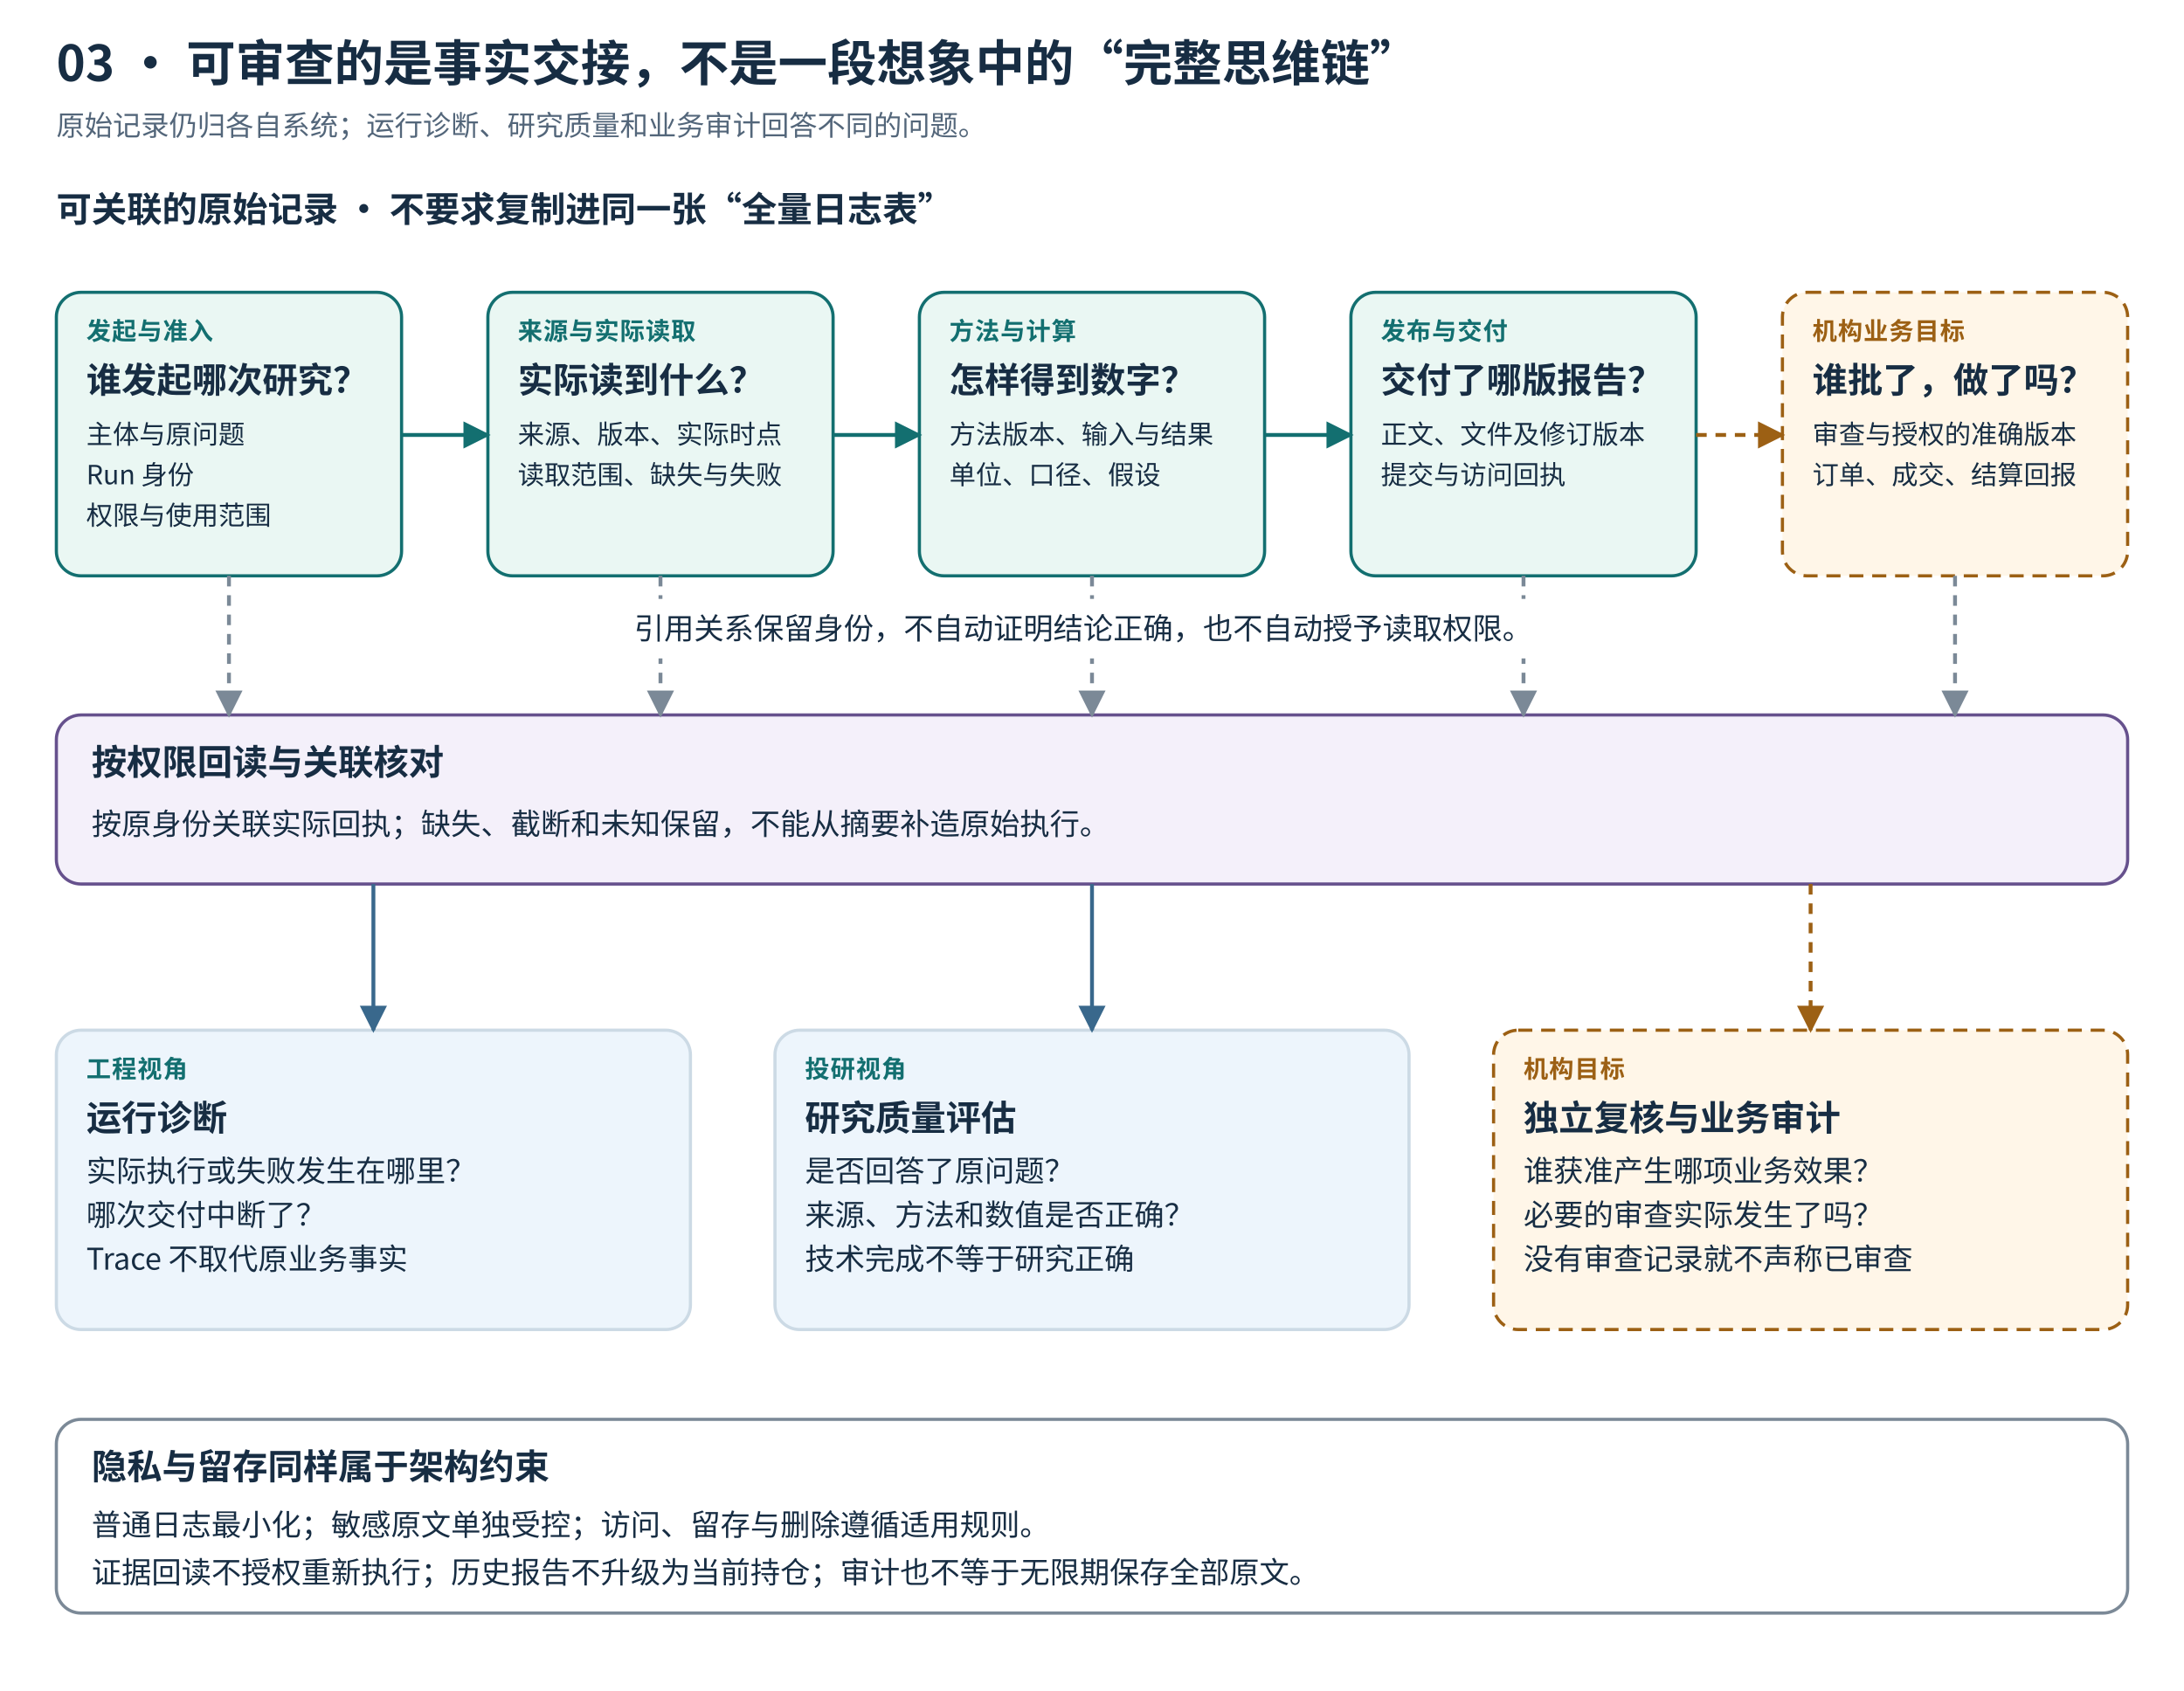
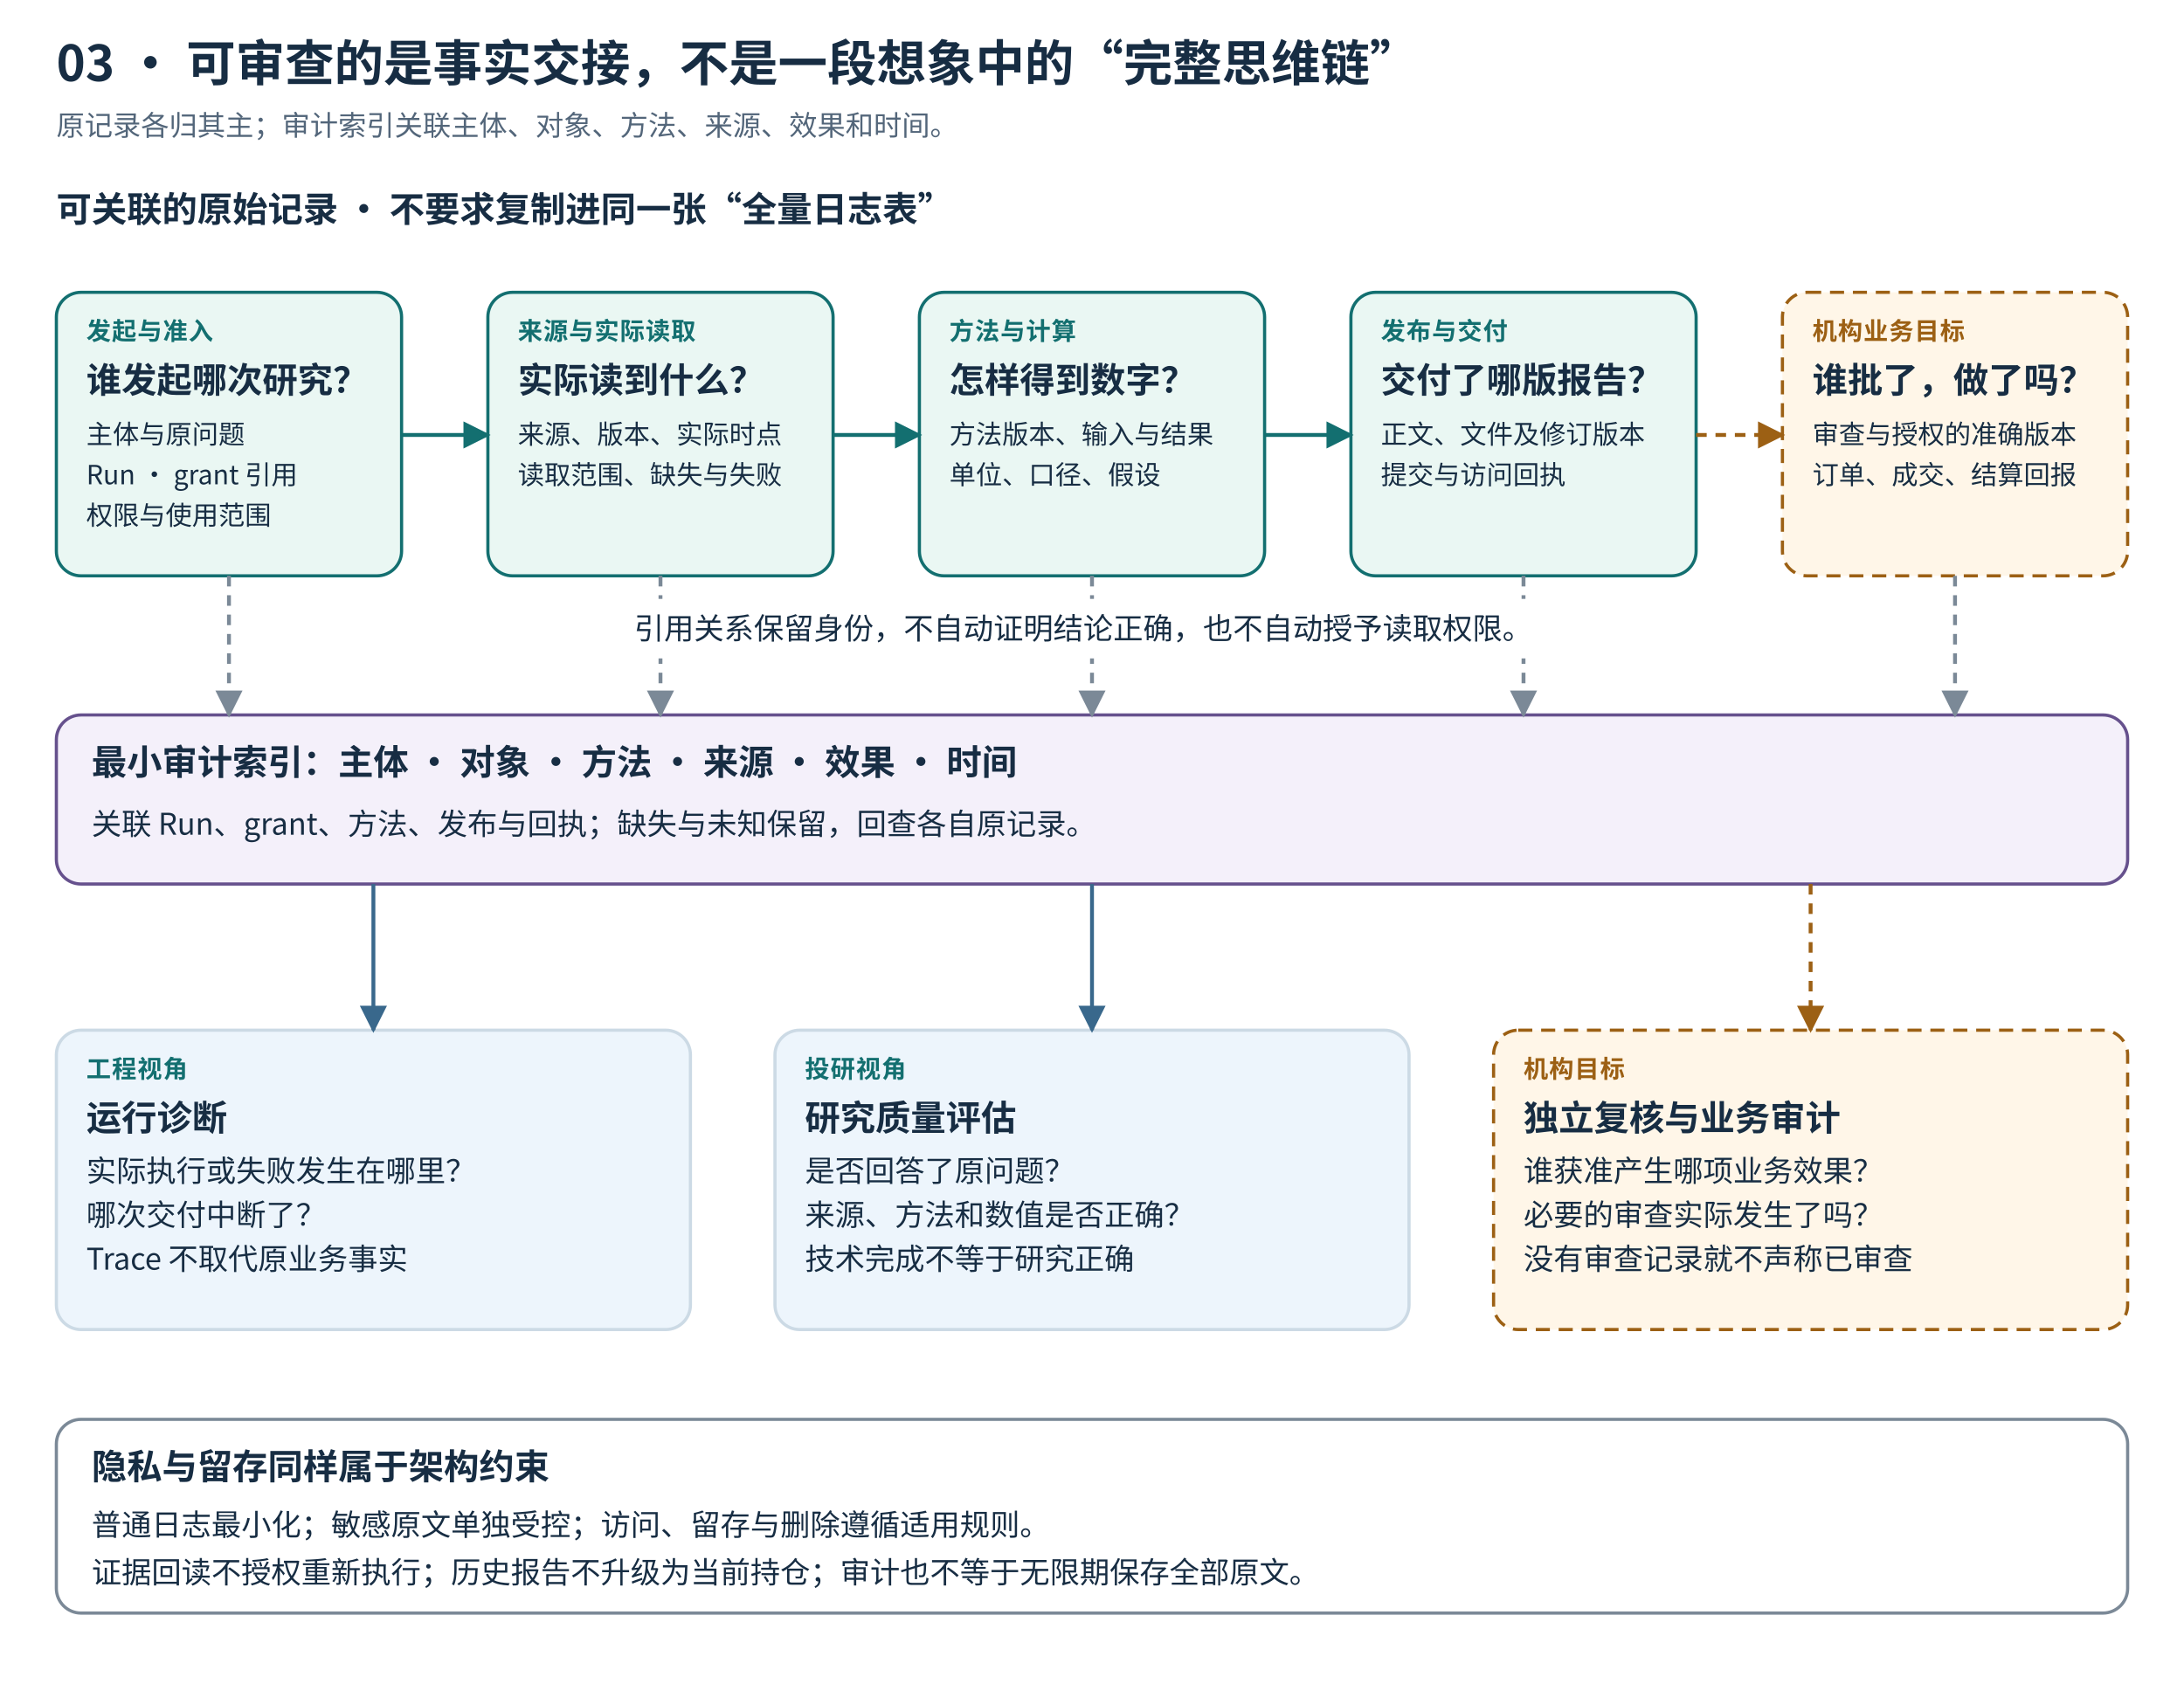
<svg xmlns="http://www.w3.org/2000/svg" width="1240" height="960" viewBox="0 0 1240 960" role="img" aria-labelledby="title desc" lang="zh">
  <defs>
    <marker id="line" viewBox="0 0 10 10" refX="9" refY="5" markerWidth="7" markerHeight="7" orient="auto-start-reverse">
      <path d="M 0 0 L 10 5 L 0 10 z" fill="#39688C" />
    </marker>
    <marker id="teal" viewBox="0 0 10 10" refX="9" refY="5" markerWidth="7" markerHeight="7" orient="auto-start-reverse">
      <path d="M 0 0 L 10 5 L 0 10 z" fill="#136F70" />
    </marker>
    <marker id="amber" viewBox="0 0 10 10" refX="9" refY="5" markerWidth="7" markerHeight="7" orient="auto-start-reverse">
      <path d="M 0 0 L 10 5 L 0 10 z" fill="#9C6014" />
    </marker>
    <marker id="gray" viewBox="0 0 10 10" refX="9" refY="5" markerWidth="7" markerHeight="7" orient="auto-start-reverse">
      <path d="M 0 0 L 10 5 L 0 10 z" fill="#7B8997" />
    </marker>
  </defs>
  <style>text{font-family:"Noto Sans CJK SC",Arial,"Microsoft YaHei",sans-serif;fill:#172D43}.title{font-size:28px;font-weight:700}.sub{font-size:16px;fill:#53667A}.head{font-size:20px;font-weight:700}.body{font-size:17px}.small{font-size:15px;fill:#53667A}.tag{font-size:14px;font-weight:700;letter-spacing:.5px}.edge{font-size:15px;fill:#39688C;}.label{font-size:16px;font-weight:700}</style>
  <rect x="0" y="0" width="1240" height="960" rx="0" fill="#FFFFFF" stroke="#FFFFFF" stroke-width="1.8" />
  <text x="32" y="46" class="title" text-anchor="start">03 · 可审查的是事实交接，不是一段想象中的“完整思维链”</text>
-   <text x="32" y="77" class="sub" text-anchor="start">原始记录仍归各自系统；运行诊断、研究质量和业务审计回答不同的问题。</text>
+   <text x="32" y="77" class="sub" text-anchor="start">原记录各归其主；审计索引关联主体、对象、方法、来源、效果和时间。</text>
  <text x="32" y="126" class="head" text-anchor="start">可关联的原始记录 · 不要求复制进同一张“全量日志表”</text>
  <rect x="32" y="166" width="196" height="161" rx="14" fill="#EAF7F3" stroke="#136F70" stroke-width="1.8" />
  <text x="49" y="193" class="tag" text-anchor="start" style="fill:#136F70">发起与准入</text>
  <text x="49" y="223" class="head" text-anchor="start" style="font-size:20px">谁发起哪次研究？</text>
  <text x="49" y="252" class="body" text-anchor="start" style="font-size:15px">主体与原问题</text>
-   <text x="49" y="275" class="body" text-anchor="start" style="font-size:15px">Run 身份</text>
+   <text x="49" y="275" class="body" text-anchor="start" style="font-size:15px">Run · grant 引用</text>
  <text x="49" y="298" class="body" text-anchor="start" style="font-size:15px">权限与使用范围</text>
  <rect x="277" y="166" width="196" height="161" rx="14" fill="#EAF7F3" stroke="#136F70" stroke-width="1.8" />
  <text x="294" y="193" class="tag" text-anchor="start" style="fill:#136F70">来源与实际读取</text>
  <text x="294" y="223" class="head" text-anchor="start" style="font-size:20px">实际读到什么？</text>
  <text x="294" y="252" class="body" text-anchor="start" style="font-size:15px">来源、版本、实际时点</text>
  <text x="294" y="275" class="body" text-anchor="start" style="font-size:15px">读取范围、缺失与失败</text>
  <rect x="522" y="166" width="196" height="161" rx="14" fill="#EAF7F3" stroke="#136F70" stroke-width="1.8" />
  <text x="539" y="193" class="tag" text-anchor="start" style="fill:#136F70">方法与计算</text>
  <text x="539" y="223" class="head" text-anchor="start" style="font-size:20px">怎样得到数字？</text>
  <text x="539" y="252" class="body" text-anchor="start" style="font-size:15px">方法版本、输入与结果</text>
  <text x="539" y="275" class="body" text-anchor="start" style="font-size:15px">单位、口径、假设</text>
  <rect x="767" y="166" width="196" height="161" rx="14" fill="#EAF7F3" stroke="#136F70" stroke-width="1.8" />
  <text x="784" y="193" class="tag" text-anchor="start" style="fill:#136F70">发布与交付</text>
  <text x="784" y="223" class="head" text-anchor="start" style="font-size:20px">交付了哪版报告？</text>
  <text x="784" y="252" class="body" text-anchor="start" style="font-size:15px">正文、文件及修订版本</text>
  <text x="784" y="275" class="body" text-anchor="start" style="font-size:15px">提交与访问回执</text>
  <rect x="1012" y="166" width="196" height="161" rx="14" fill="#FFF6E8" stroke="#9C6014" stroke-width="1.8" stroke-dasharray="8 5" />
  <text x="1029" y="193" class="tag" text-anchor="start" style="fill:#9C6014">机构业务目标</text>
  <text x="1029" y="223" class="head" text-anchor="start" style="font-size:20px">谁批了，做了吗？</text>
  <text x="1029" y="252" class="body" text-anchor="start" style="font-size:15px">审查与授权的准确版本</text>
  <text x="1029" y="275" class="body" text-anchor="start" style="font-size:15px">订单、成交、结算回报</text>
  <path d="M 228 247 L 277 247" fill="none" stroke="#136F70" stroke-width="2.2" marker-end="url(#teal)" />
  <path d="M 473 247 L 522 247" fill="none" stroke="#136F70" stroke-width="2.2" marker-end="url(#teal)" />
  <path d="M 718 247 L 767 247" fill="none" stroke="#136F70" stroke-width="2.2" marker-end="url(#teal)" />
  <path d="M 963 247 L 1012 247" fill="none" stroke="#9C6014" stroke-width="2.2" stroke-dasharray="6 5" marker-end="url(#amber)" />
  <rect x="32" y="406" width="1176" height="96" rx="14" fill="#F4F0FA" stroke="#66518D" stroke-width="1.8" />
-   <text x="52" y="440" class="head" text-anchor="start">按权限回读与关联核对</text>
-   <text x="52" y="474" class="body" text-anchor="start">按原身份关联实际回执；缺失、截断和未知保留，不能从摘要补造原始执行。</text>
+   <text x="52" y="440" class="head" text-anchor="start">最小审计索引：主体 · 对象 · 方法 · 来源 · 效果 · 时间</text>
+   <text x="52" y="474" class="body" text-anchor="start">关联 Run、grant、方法、发布与回执；缺失与未知保留，回查各自原记录。</text>
  <path d="M 130 327 L 130 395 L 130 406" fill="none" stroke="#7B8997" stroke-width="2.2" stroke-dasharray="6 5" marker-end="url(#gray)" />
  <path d="M 375 327 L 375 395 L 375 406" fill="none" stroke="#7B8997" stroke-width="2.2" stroke-dasharray="6 5" marker-end="url(#gray)" />
  <path d="M 620 327 L 620 395 L 620 406" fill="none" stroke="#7B8997" stroke-width="2.2" stroke-dasharray="6 5" marker-end="url(#gray)" />
  <path d="M 865 327 L 865 395 L 865 406" fill="none" stroke="#7B8997" stroke-width="2.2" stroke-dasharray="6 5" marker-end="url(#gray)" />
  <path d="M 1110 327 L 1110 395 L 1110 406" fill="none" stroke="#7B8997" stroke-width="2.2" stroke-dasharray="6 5" marker-end="url(#gray)" />
  <rect x="180" y="341" width="870" height="32" rx="4" fill="#FFFFFF" stroke="#FFFFFF" stroke-width="1.8" />
  <text x="615" y="363" class="body" text-anchor="middle">引用关系保留身份，不自动证明结论正确，也不自动授予读取权限。</text>
  <rect x="32" y="585" width="360" height="170" rx="14" fill="#EDF5FC" stroke="#CCDAE5" stroke-width="1.8" />
  <text x="49" y="612" class="tag" text-anchor="start" style="fill:#136F70">工程视角</text>
  <text x="49" y="642" class="head" text-anchor="start" style="font-size:20px">运行诊断</text>
  <text x="49" y="671" class="body" text-anchor="start" style="font-size:17px">实际执行或失败发生在哪里？</text>
  <text x="49" y="696" class="body" text-anchor="start" style="font-size:17px">哪次交付中断了？</text>
  <text x="49" y="721" class="body" text-anchor="start" style="font-size:17px">Trace 不取代原业务事实</text>
  <rect x="440" y="585" width="360" height="170" rx="14" fill="#EDF5FC" stroke="#CCDAE5" stroke-width="1.8" />
  <text x="457" y="612" class="tag" text-anchor="start" style="fill:#136F70">投研视角</text>
  <text x="457" y="642" class="head" text-anchor="start" style="font-size:20px">研究质量评估</text>
  <text x="457" y="671" class="body" text-anchor="start" style="font-size:17px">是否回答了原问题？</text>
  <text x="457" y="696" class="body" text-anchor="start" style="font-size:17px">来源、方法和数值是否正确？</text>
  <text x="457" y="721" class="body" text-anchor="start" style="font-size:17px">技术完成不等于研究正确</text>
  <rect x="848" y="585" width="360" height="170" rx="14" fill="#FFF6E8" stroke="#9C6014" stroke-width="1.8" stroke-dasharray="8 5" />
  <text x="865" y="612" class="tag" text-anchor="start" style="fill:#9C6014">机构目标</text>
  <text x="865" y="642" class="head" text-anchor="start" style="font-size:20px">独立复核与业务审计</text>
  <text x="865" y="671" class="body" text-anchor="start" style="font-size:17px">谁获准产生哪项业务效果？</text>
  <text x="865" y="696" class="body" text-anchor="start" style="font-size:17px">必要的审查实际发生了吗？</text>
  <text x="865" y="721" class="body" text-anchor="start" style="font-size:17px">没有审查记录就不声称已审查</text>
  <path d="M 212 502 L 212 585" fill="none" stroke="#39688C" stroke-width="2.2" marker-end="url(#line)" />
  <path d="M 620 502 L 620 585" fill="none" stroke="#39688C" stroke-width="2.2" marker-end="url(#line)" />
  <path d="M 1028 502 L 1028 585" fill="none" stroke="#9C6014" stroke-width="2.2" stroke-dasharray="6 5" marker-end="url(#amber)" />
  <rect x="32" y="806" width="1176" height="110" rx="14" fill="#FFFFFF" stroke="#7B8997" stroke-width="1.8" />
  <text x="52" y="840" class="head" text-anchor="start">隐私与留存同样属于架构约束</text>
  <text x="52" y="872" class="body" text-anchor="start">普通日志最小化；敏感原文单独受控；访问、留存与删除遵循适用规则。</text>
  <text x="52" y="899" class="body" text-anchor="start">证据回读不授权重新执行；历史报告不升级为当前持仓；审计也不等于无限期保存全部原文。</text>
</svg>
